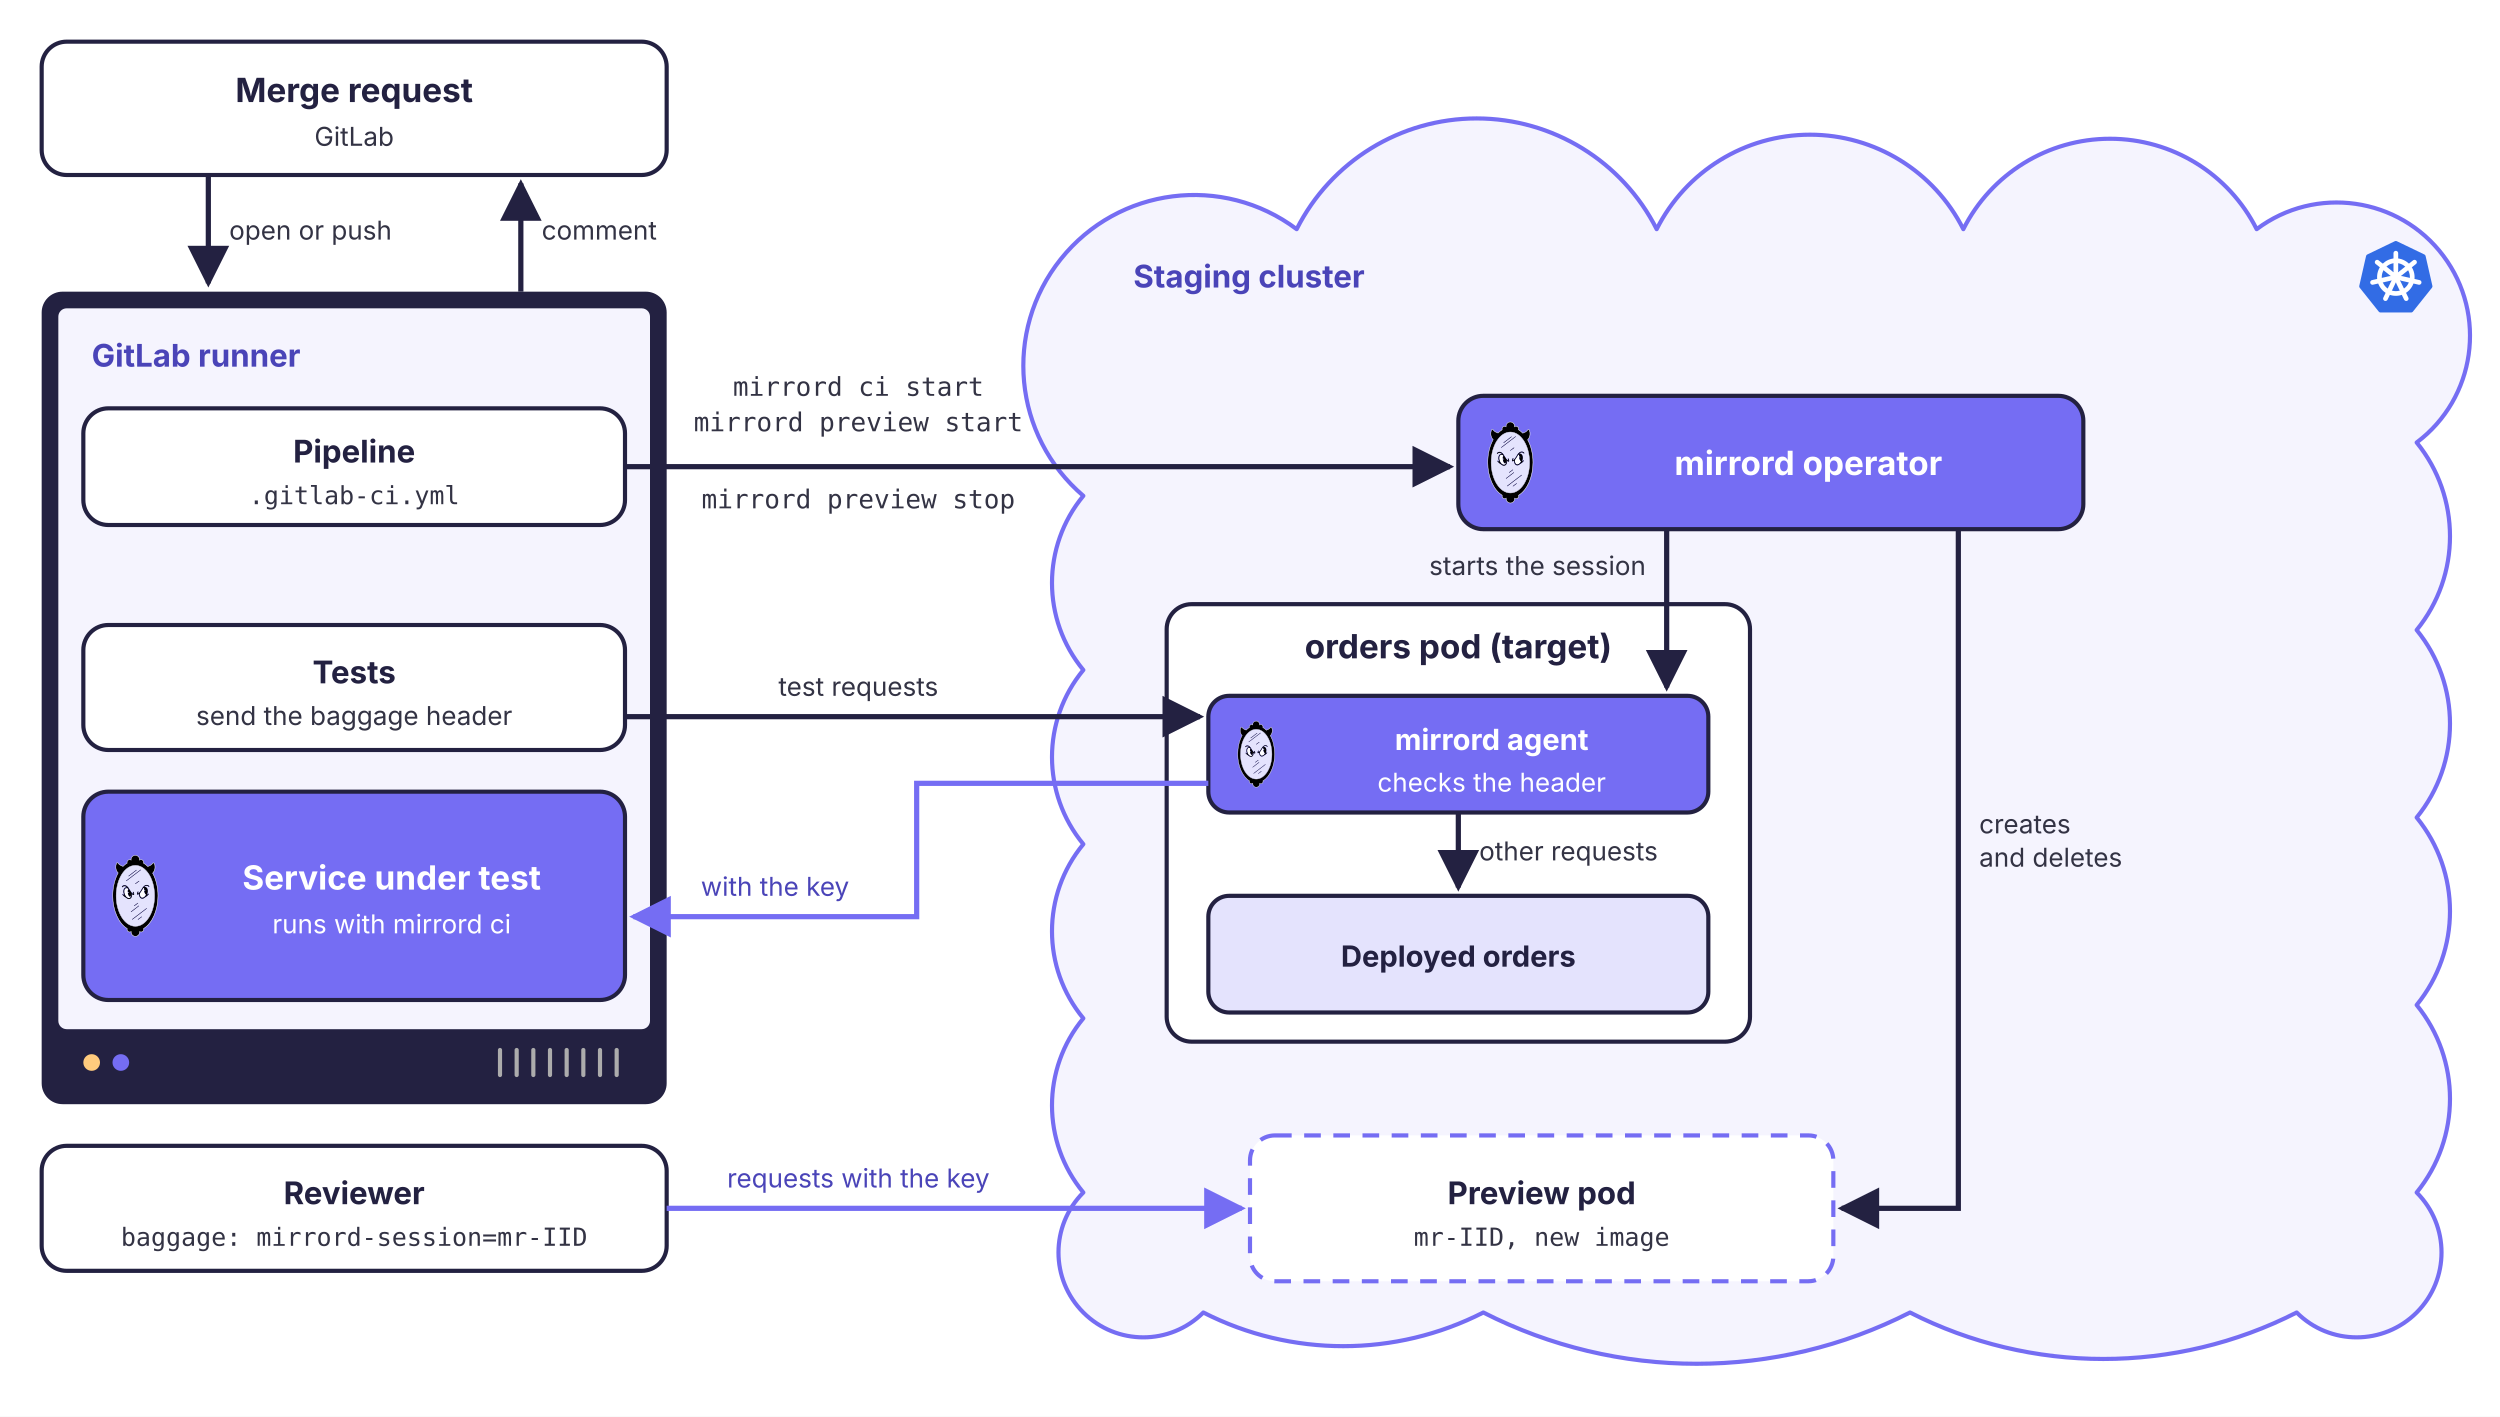
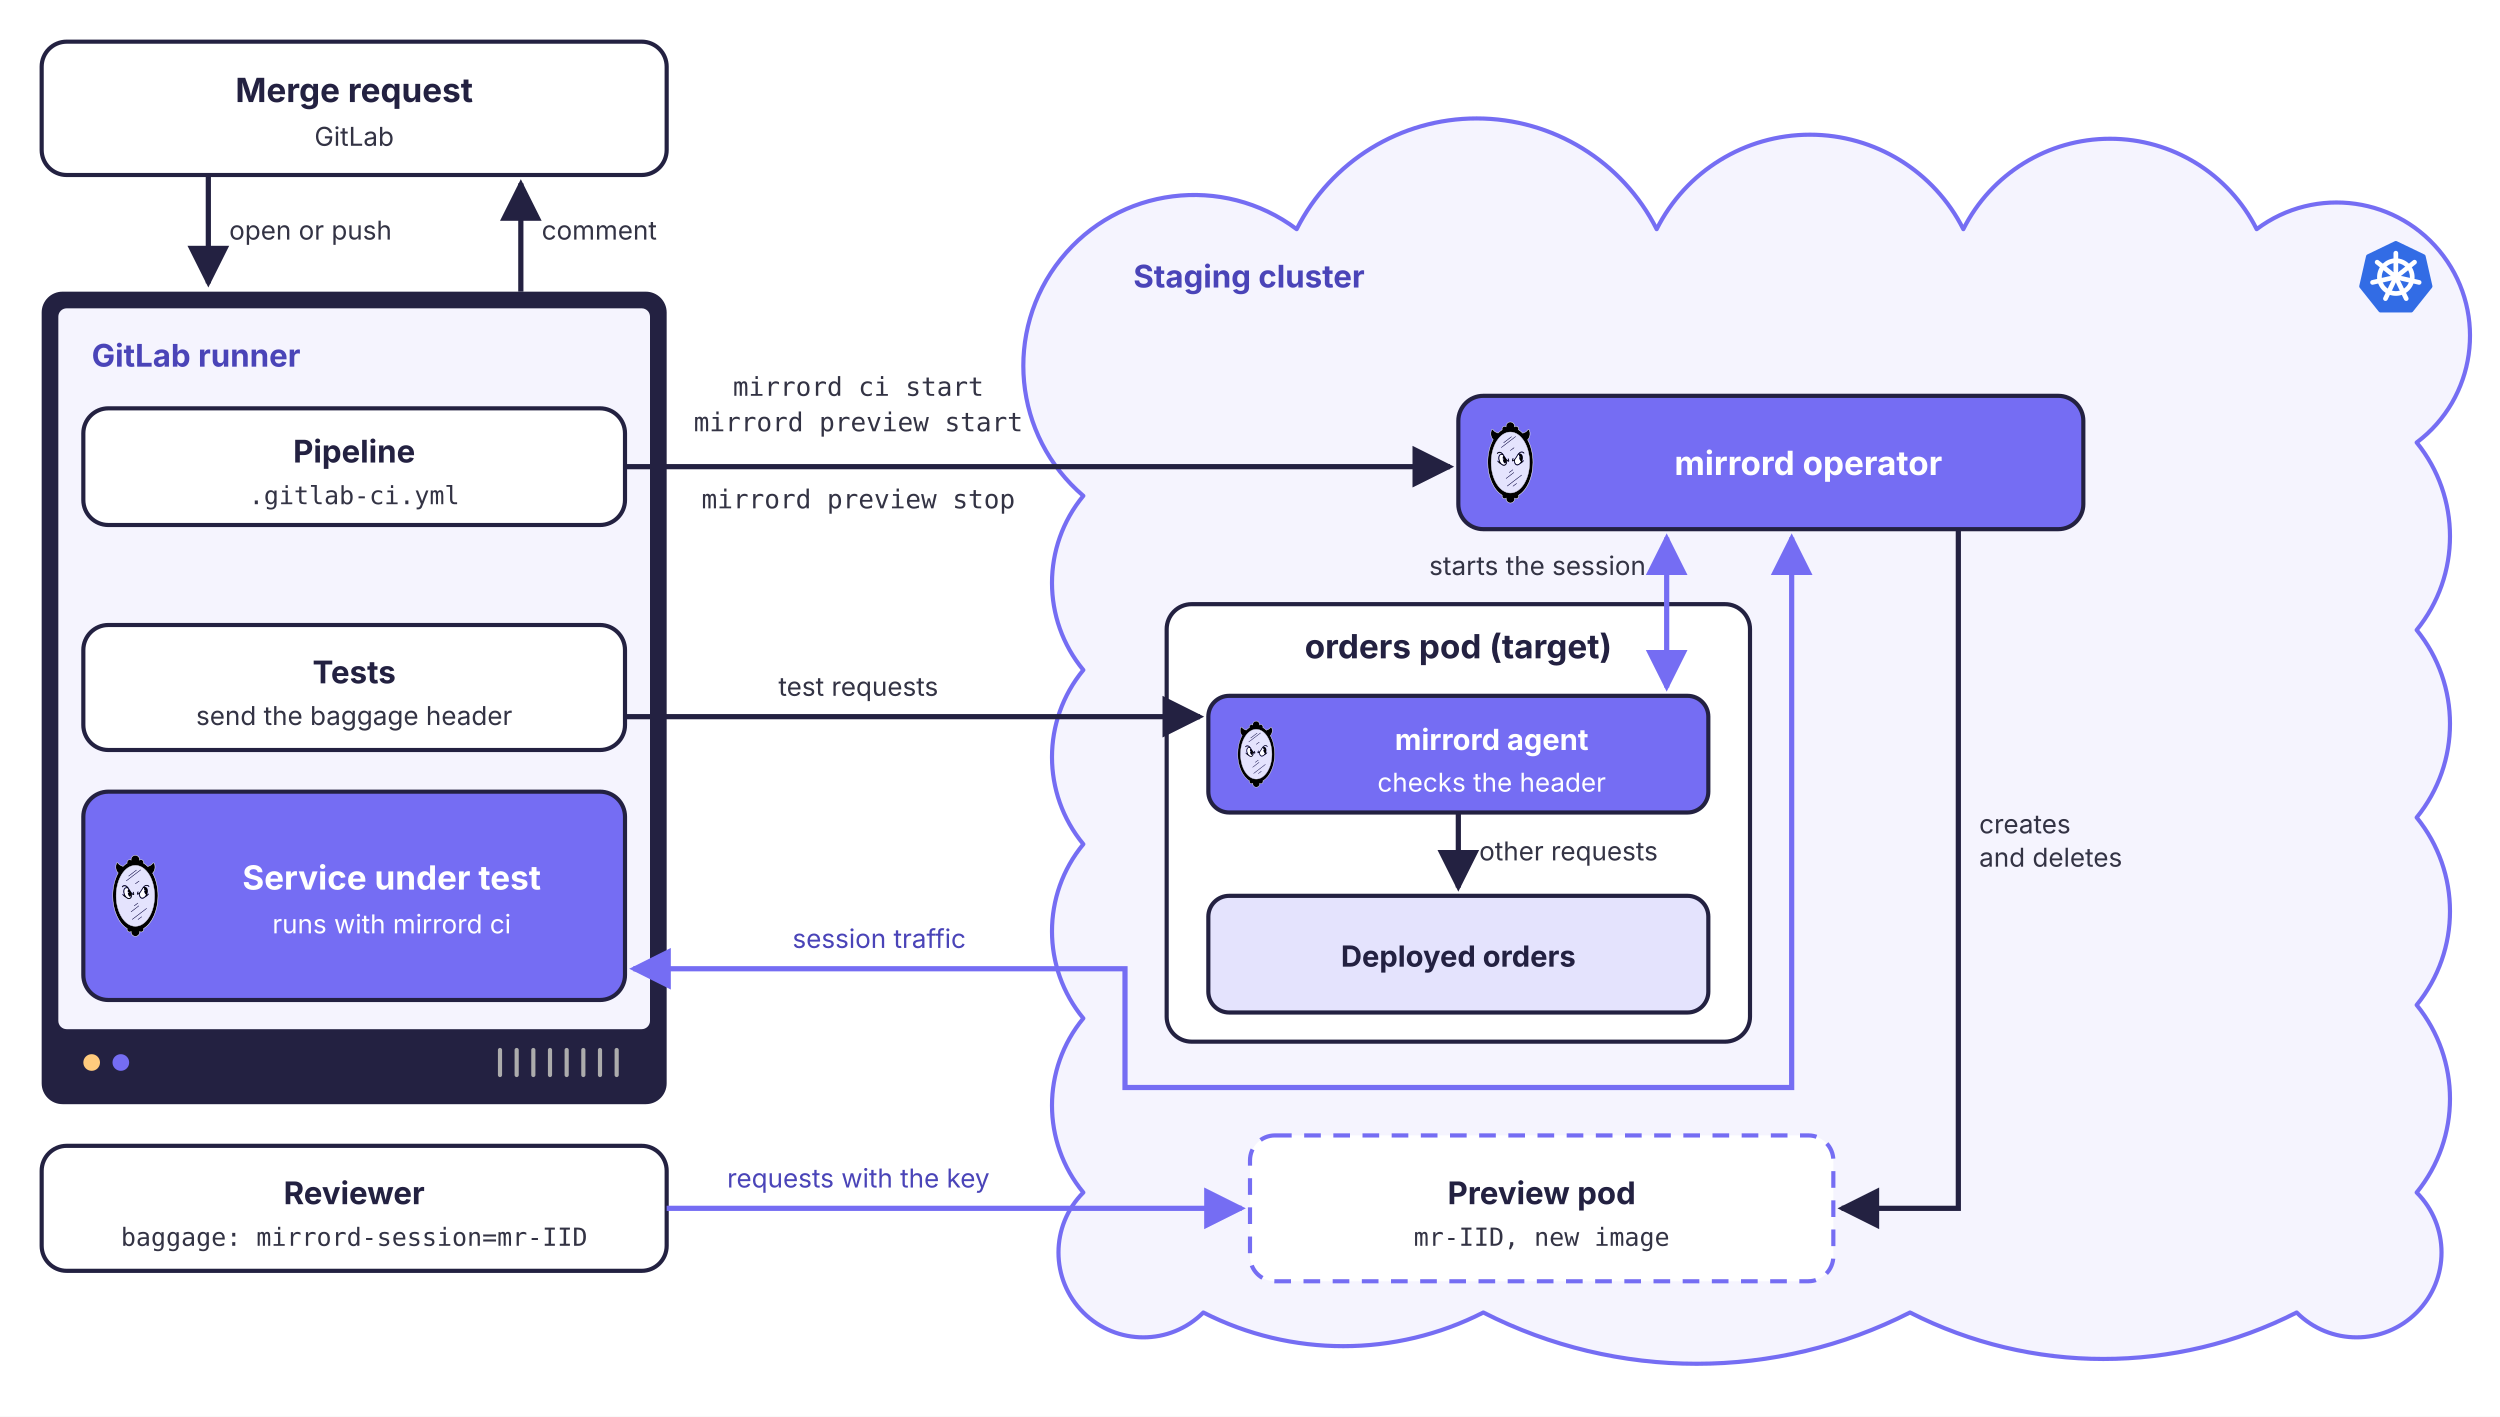
<svg xmlns="http://www.w3.org/2000/svg" viewBox="0 0 1200 680" width="1200" height="680" font-family="Inter, Helvetica, Arial, sans-serif" role="img" aria-labelledby="t d">
  <defs>
    <marker id="arrow" viewBox="0 0 10 10" refX="9" refY="5" markerWidth="8" markerHeight="8" orient="auto-start-reverse">
      <path d="M0 0 L10 5 L0 10 z" fill="#232141" />
    </marker>
    <marker id="arrow-purple" viewBox="0 0 10 10" refX="9" refY="5" markerWidth="8" markerHeight="8" orient="auto-start-reverse">
      <path d="M0 0 L10 5 L0 10 z" fill="#756DF3" />
    </marker>
    <symbol id="k8s" viewBox="0 0 32 32">
      <polygon points="16.00,1.60 27.73,7.25 30.62,19.94 22.51,30.11 9.49,30.11 1.38,19.94 4.27,7.25" fill="#326CE5" stroke="#326CE5" stroke-width="2" stroke-linejoin="round" />
      <g fill="none" stroke="#ffffff" stroke-width="2" stroke-linecap="round">
        <circle cx="16" cy="16" r="7" />
        <line x1="16.00" y1="13.40" x2="16.00" y2="5.80" />
        <line x1="18.03" y1="14.38" x2="23.97" y2="9.64" />
        <line x1="18.53" y1="16.58" x2="25.94" y2="18.27" />
        <line x1="17.13" y1="18.34" x2="20.43" y2="25.19" />
        <line x1="14.87" y1="18.34" x2="11.57" y2="25.19" />
        <line x1="13.47" y1="16.58" x2="6.06" y2="18.27" />
        <line x1="13.97" y1="14.38" x2="8.03" y2="9.64" />
      </g>
      <circle cx="16" cy="16" r="2.4" fill="#ffffff" />
    </symbol>
    <symbol id="mirrord" viewBox="97 61 391 696">
      <path fill="#ffffff" d="M255.6,387c4.1,19.1-0.9,36.1-12,40.5c-8.2,3.2-17.8,0-26.5-8.2c-0.3-0.6-0.9-0.9-1.5-1.2c0,0,0,0-0.3-0.3 c-5.5-5.6-10.5-13.2-14-22c-4.7-11.5-6.1-23.2-4.4-33.5c1.8-9.4,6.1-16.1,12.8-18.8c5.5-2.3,12.5-1.5,19.3,2.6 c1.5,2.3,2.6,4.4,3.8,6.2c-4.1,2.6-6.4,10.3-6.4,20.3l3.2,1.8l11.1,6.5l-12.5,1.5h-0.9c0.3,1.2,0.3,2.3,0.6,3.5 c3.2,17.9,12,31.1,19,29.7c6.4-1.2,9.6-14.4,7.6-30.2C255.3,386.4,255.6,386.7,255.6,387z" />
      <path fill="#ffffff" d="M384,398.4c-3.2,6.8-7.3,12.3-12,17c0,0,0,0-0.3,0c-0.6,0.3-0.9,0.9-1.2,1.2c-8.7,7.9-18.4,11.5-26.5,8.2 c-11.1-4.7-16-21.4-12-40.5c1.5-1.8,3.2-3.8,4.7-5.6c5-6.5,9-13.2,12.8-20l1.2-2.1c1.2-1.8,2-3.8,3.2-5.6c1.2-2.1,2.6-4.4,4.4-7 c3.5-2.1,6.7-3.2,9.9-3.8c-2,4.7-2.3,10.3-2.3,15.3l3.2,1.8l11.1,6.5l-12.5,1.5h-0.9c0.3,1.2,0.3,2.3,0.6,3.8 C370.5,384.6,377.5,397,384,398.4z" />
      <path fill="#E4E3FD" d="M405,391.7c-1.5-1.2-3.8-0.9-5,0.6c-3.2,4.1-7,7.9-11.1,11.5c1.2-2.3,2.6-5,3.5-7.6 c5.3-12.6,6.7-25.8,4.7-37.3c-2.3-12-8.2-20.6-16.9-24.1c-4.1-1.8-8.8-2.1-13.7-1.2c4.4-4.4,10.2-8.5,17.5-10 c8.2-1.5,16.6,1.5,20.4,7.3c1.2,1.5,3.2,2.1,5,0.9c1.5-1.2,2-3.2,0.9-4.7c-5.5-8.2-16.6-12.3-27.4-10c-11.1,2.1-19.3,9.7-24.2,15.6 c-2,2.3-3.8,5-5.5,7.3c-2,2.9-3.5,5.6-5,8.2c-1.2,2.1-2.3,3.8-3.2,5.6l-1.2,2.1c-3.8,6.5-7.6,13.2-12.3,19.1 c-5.8,7.6-11.7,12.9-18.4,16.7c0.6-5,2-9.7,4.4-14.1c0.9-1.8,0.3-3.8-1.5-4.7c-1.7-0.9-3.8-0.3-4.7,1.5c-2.9,5.6-4.7,11.5-5.3,17.6 c0,0.9-0.3,3.5,1.5,5.6c1.2,1.2,2.3,1.8,4.1,1.8c1.5,0,2.9-0.3,4.4-1.5c2.6-1.5,5.3-3.2,7.9-5.3c-1.7,18.5,5,34.1,17.5,39.3 c2.9,1.2,5.8,1.8,8.8,1.8c8.5,0,17.5-4.4,25.4-12c11.4-6.2,21.6-14.4,29.5-24.7C406.7,395.2,406.4,392.8,405,391.7z M292.1,149.1 c90.1,0,163.6,116.6,163.6,259.6s-73.5,259.6-163.6,259.6c-90.4,0-163.6-116.6-163.6-259.6S201.9,149.1,292.1,149.1z M389.5,517.3 c0.9-0.6,0.9-1.8,0.3-2.3c-0.6-0.9-1.8-0.9-2.3-0.3l-122.5,93.7c-0.9,0.6-0.9,1.8-0.3,2.3c0.3,0.3,0.9,0.6,1.5,0.6 c0.3,0,0.9,0,1.2-0.3L389.5,517.3z M346.9,589c0.9-0.6,0.9-1.8,0.3-2.3c-0.6-0.9-1.8-0.9-2.3-0.3l-31.2,23.2 c-0.9,0.6-0.9,1.8-0.3,2.3c0.3,0.6,0.9,0.9,1.5,0.9c0.3,0,0.6-0.3,0.9-0.3L346.9,589z M338.2,189.1c0.9-0.6,0.9-1.8,0.3-2.3 c-0.6-0.9-1.8-0.9-2.3-0.3l-122.5,93.4c-0.9,0.6-0.9,1.8-0.3,2.3c0.3,0.3,0.9,0.6,1.5,0.6c0.3,0,0.9,0,0.9-0.3L338.2,189.1z M324.4,284.5c0.9-0.6,0.9-1.8,0.3-2.3c-0.6-0.9-1.7-0.9-2.3-0.3l-31.2,22.9c-0.9,0.6-0.9,1.8-0.3,2.3c0.3,0.6,0.9,0.6,1.5,0.6 c0.3,0,0.6,0,0.9-0.3L324.4,284.5z M322.7,495.9c0.9-0.6,0.9-1.8,0.3-2.3c-0.6-0.9-1.8-0.9-2.3-0.3l-66.2,50.8 c-0.9,0.6-0.9,1.8-0.3,2.3c0.3,0.3,0.9,0.6,1.5,0.6c0.3,0,0.6,0,0.9-0.3L322.7,495.9z M314.8,472.4c0.9-0.6,0.9-1.8,0.3-2.3 c-0.6-0.9-1.8-0.9-2.3-0.3L281.6,493c-0.9,0.6-0.9,1.8-0.3,2.3c0.3,0.6,0.9,0.9,1.5,0.9c0.3,0,0.9-0.3,0.9-0.3L314.8,472.4z M302.3,190.5c0.9-0.6,0.9-1.8,0.3-2.3c-0.6-0.9-1.7-0.9-2.3-0.3L234,239c-0.9,0.6-0.9,1.8-0.3,2.3c0.3,0.3,0.9,0.6,1.5,0.6 c0.3,0,0.9,0,1.2-0.3L302.3,190.5z M280.1,399.6c1.8-2.1,1.5-4.7,1.5-5.6c-0.6-6.2-2.3-12.3-5-17.9c-0.9-1.8-2.9-2.3-4.7-1.5 c-1.8,0.9-2.3,2.9-1.5,4.7c2.3,4.4,3.8,9.4,4.4,14.1c-6.4-3.8-12.5-9.4-18.4-16.7c-4.7-6.2-8.8-12.9-12.3-19.1l-1.5-2.3 c-1.2-1.8-2-3.8-3.2-5.6c-1.5-2.3-2.9-5.3-5-8.2c0,0,0,0,0-0.3c-1.5-2.3-3.5-5-5.5-7.3c-5-5.9-13.1-13.2-24.2-15.6 c-10.8-2.1-21.9,2.1-27.4,10c-1.2,1.5-0.6,3.8,0.9,4.7c1.5,1.2,3.8,0.6,4.7-0.9c4.1-5.9,12.5-8.8,20.4-7.3 c7.3,1.5,13.1,5.9,17.5,10c-4.7-0.9-9.3-0.3-13.7,1.2c-8.8,3.5-14.6,12-16.9,24.1c-2,11.5-0.3,24.7,4.7,37.3 c1.2,2.6,2.3,5.3,3.5,7.6c-4.1-3.5-7.9-7.3-11.1-11.5c-1.2-1.5-3.5-1.8-5-0.6c-1.5,1.2-1.8,3.5-0.6,5c8.2,10,18.4,18.5,29.5,24.7 c7.9,7.6,16.9,11.7,25.7,11.7c2.9,0,6.1-0.6,8.8-1.8c12.5-5.3,19-20.6,17.5-39.3c2.6,2.1,5,3.8,7.9,5.3c1.5,0.9,2.9,1.2,4.4,1.2 C277.8,401.4,279.2,400.8,280.1,399.6z" />
      <path d="M439.4,215.2c29.5,54,45.5,122.4,45.5,193.8c0,123.6-49,234.9-122.8,279.2c0.6,2.1,1.2,4.4,1.2,6.8 c0,12.3-10.2,22.6-22.5,22.6c-4.4,0-8.8-1.2-12.3-3.5c0.3,1.2,0.3,2.6,0.3,3.8c0,20.3-16.3,36.7-36.5,36.7s-36.5-16.4-36.5-36.7 c0-1.2,0-2.6,0.3-3.8c-3.5,2.3-7.9,3.5-12.3,3.5c-12.3,0-22.5-10-22.5-22.6c0-2.3,0.3-4.7,1.2-6.8C148.6,643.6,99.3,532.3,99.3,409 c0-71.9,16.3-140.9,46.4-195.3c-1.5-0.9-2.3-2.1-3.5-3.2c-9.9-11.2-15.5-26.4-16.9-42.6c-0.6-11.5,0.9-23.2,5-33.8 c0.6-1.8,2.6-6.8,7.6-7.3c5.3-0.6,8.5,3.8,11.4,7.9c1.2,1.5,2.3,2.9,2.9,3.8c5.5,5.3,12.5,9.7,21.6,13.8c4.4,2.1,9,3.8,13.4,5.3 c11.1-11.2,22.8-20.6,35-27.9c-0.6-2.3-1.2-4.4-1.2-6.8c0-12.3,10.2-22.6,22.5-22.6c4.4,0,8.8,1.2,12.3,3.5c0-1.2-0.3-2.6-0.3-3.8 c0-20.3,16.3-36.7,36.5-36.7c20.1,0,36.5,16.4,36.5,36.7c0,1.2,0,2.6-0.3,3.8c3.5-2.3,7.9-3.5,12.3-3.5c12.5,0,22.5,10.3,22.5,22.6 c0,2.3-0.3,4.7-1.2,6.8c12.5,7.6,24.8,17.3,36.2,29.1c4.7-1.5,9-3.2,13.7-5.3c9-4.1,16-8.5,21.6-13.8c0.9-0.9,2-2.3,2.9-3.8 c2.9-4.1,6.1-8.5,11.4-7.9c5,0.6,7,5.6,7.6,7.3c4.1,10.6,5.5,22.3,4.7,33.8c-1.2,15.9-7,31.4-16.9,42.6 C442.3,212.6,441.1,214,439.4,215.2z M455.7,409c0-143.3-73.5-259.6-163.6-259.6c-90.4,0-163.6,116.6-163.6,259.6 c0,143,73.5,259.6,163.6,259.6C382.5,668.6,455.7,552,455.7,409z" />
      <path fill="#ffffff" d="M292.4,756.6c-21.2,0-38.5-17.4-38.5-38.7c0-0.1,0-0.2,0-0.3c-3,1.3-6.5,2-10,2c-13.5,0-24.5-11-24.5-24.6 c0-2.2,0.2-4.2,0.7-5.9c-36.1-22.2-66.8-60.3-88.9-110.2C109,528.5,97.3,469.7,97.3,409c0-71.5,16.3-140.6,45.8-194.7 c-0.6-0.5-1.1-1-1.5-1.5c-0.3-0.3-0.5-0.6-0.8-0.8l-0.1-0.1c-9.7-10.9-15.9-26.4-17.4-43.7c-0.6-12.5,1.1-24.4,5.1-34.7 c0.8-2.3,3.2-7.9,9.2-8.6c6.5-0.7,10.4,4.7,13.2,8.7c1.1,1.4,2.2,2.8,2.9,3.7c5.3,5,11.9,9.2,20.9,13.3c3.5,1.7,7.6,3.3,12.1,4.8 c10.7-10.7,21.9-19.6,33.2-26.5c-0.5-1.9-0.9-3.7-0.9-5.8c0-13.3,11.2-24.6,24.5-24.6c3.5,0,6.9,0.7,10,2c0-0.1,0-0.2,0-0.3 c0-21.3,17.3-38.7,38.5-38.7c21.2,0,38.5,17.4,38.5,38.7c0,0.1,0,0.2,0,0.3c3-1.3,6.5-2,10-2c13.5,0,24.5,11,24.5,24.6 c0,2.2-0.2,4.2-0.7,5.9c12.2,7.6,23.8,16.9,34.3,27.6c3.7-1.2,7.6-2.7,12.3-4.8c9-4.1,15.7-8.4,21-13.4c0.7-0.7,1.8-2,2.6-3.4 l0.1-0.1c2.8-4,6.7-9.5,13.2-8.8c6,0.7,8.5,6.3,9.3,8.7c4,10.4,5.7,22.4,4.8,34.5c-1.2,16.6-7.5,32.4-17.2,43.5c-0.4,1-1.3,2-2.4,3 c29,53.9,44.9,122.4,44.9,193.3c0,60.9-11.7,119.7-33.9,170.2c-22,49.9-52.6,87.9-88.6,110c0.5,1.9,0.8,3.8,0.8,5.8 c0,13.3-11.2,24.6-24.5,24.6c-3.5,0-6.9-0.7-10-2c0,0.1,0,0.2,0,0.3C330.8,739.2,313.6,756.6,292.4,756.6z M259.4,709.5l-1.2,5 c-0.2,0.9-0.2,2.3-0.2,3.3c0,19.1,15.5,34.7,34.5,34.7s34.5-15.6,34.5-34.7c0-1.1,0-2.4-0.2-3.3l-1.2-5l4.3,2.9 c3.1,2.1,7,3.2,11.1,3.2c11.1,0,20.5-9.4,20.5-20.6c0-2.1-0.5-4.2-1.1-6.2l-0.4-1.5l1.3-0.8c72.9-43.8,121.8-155.3,121.8-277.5 c0-70.8-16.1-139.3-45.3-192.8l-0.9-1.6l1.5-1c1.6-1.1,2.3-2.2,2.4-2.5l0.1-0.4l0.3-0.3c9.3-10.4,15.2-25.5,16.4-41.4 c0.9-11.6-0.7-22.9-4.5-32.9c-0.6-1.7-2.3-5.6-6-6.1c-3.8-0.4-6.3,2.6-9.5,7c-0.9,1.5-2.1,3-3.2,4.1c-5.7,5.4-12.7,9.9-22.2,14.2 c-5.4,2.4-9.7,4-13.9,5.4l-1.2,0.4l-0.9-0.9c-10.9-11.3-23-21-35.8-28.8l-1.5-0.9l0.7-1.6c0.7-1.6,1-3.5,1-6 c0-11.4-9.2-20.6-20.5-20.6c-4.1,0-8.1,1.1-11.1,3.2l-4.3,2.9l1.2-5c0.2-0.9,0.2-2.3,0.2-3.3c0-19.1-15.5-34.7-34.5-34.7 c-19,0-34.5,15.6-34.5,34.7c0,0.5,0.1,1.1,0.1,1.7c0.1,0.7,0.2,1.4,0.2,2.1v3.8l-3.1-2.1c-3.1-2.1-7-3.2-11.1-3.2 c-11.1,0-20.5,9.4-20.5,20.6c0,1.9,0.4,3.6,0.9,5.6l0.5,2.1l-1.3,0.8c-11.8,7.1-23.5,16.4-34.6,27.6l-0.9,0.9l-1.2-0.4 c-5.1-1.7-9.7-3.5-13.6-5.4c-9.5-4.3-16.5-8.8-22.1-14.2l-0.2-0.2l-0.1-0.2c-0.5-0.8-1.7-2.2-2.8-3.6l-0.1-0.1 c-3.1-4.4-5.7-7.5-9.5-7.1c-3.7,0.4-5.4,4.3-5.9,6c-3.8,9.8-5.5,21.2-4.9,33c1.5,16.4,7.3,31.1,16.4,41.3c0.3,0.3,0.6,0.6,0.9,0.9 c0.7,0.8,1.4,1.5,2.2,2l1.6,1l-0.9,1.7c-29.7,53.8-46.1,122.8-46.1,194.3c0,121.9,49.2,233.4,122.4,277.5l1.5,0.9l-0.7,1.6 c-0.7,1.6-1,3.5-1,6c0,11.4,9.2,20.6,20.5,20.6c4.1,0,8.1-1.1,11.1-3.2L259.4,709.5z M292.1,670.6c-91.3,0-165.6-117.3-165.6-261.6 s74.3-261.6,165.6-261.6c91.3,0,165.6,117.3,165.6,261.6S383.4,670.6,292.1,670.6z M292.1,151.4c-89.1,0-161.6,115.5-161.6,257.6 c0,68.8,16.9,133.5,47.7,182.3c30.6,48.5,71,75.2,113.9,75.2c89.1,0,161.6-115.5,161.6-257.6C453.7,267,381.2,151.4,292.1,151.4z" />
      <path d="M344.9,586.3c0.9-0.6,1.7-0.3,2.3,0.3c0.6,0.9,0.3,1.8-0.3,2.3l-31.2,23.2c-0.3,0.3-0.6,0.3-0.9,0.3 c-0.6,0-1.2-0.3-1.5-0.9c-0.6-0.9-0.3-1.8,0.3-2.3L344.9,586.3z" />
      <path d="M372,415.5c4.4-4.4,8.5-10.3,12-17c-6.4-1.8-13.4-13.8-16.3-29.7c-0.3-1.2-0.6-2.3-0.6-3.8h0.9l12.5-1.5l-11.1-6.5 l-3.2-1.8c0-5,0.3-10.6,2.3-15.3c-3.2,0.6-6.7,1.8-9.9,3.8c-1.8,2.3-3.2,5-4.4,7c-1.2,2.1-2.3,3.8-3.2,5.6l-1.2,2.1 c-3.8,6.5-7.9,13.5-12.8,20c-1.5,2.1-3.2,3.8-4.7,5.6c-4.1,19.1,0.9,35.8,12,40.5c8.2,3.2,17.8-0.3,26.5-8.2 C370.8,416.3,371.4,415.8,372,415.5z M410.5,326.8c1.2,1.5,0.9,3.8-0.9,4.7c-1.5,1.2-3.8,0.9-5-0.9c-4.1-5.9-12.5-8.8-20.4-7.3 c-7.3,1.5-13.1,5.9-17.5,10c4.7-0.9,9.3-0.3,13.7,1.2c8.8,3.5,14.9,12,16.9,24.1c2,11.5,0.3,24.7-4.7,37.3 c-1.2,2.6-2.3,5.3-3.5,7.6c4.1-3.5,7.9-7.3,11.1-11.5c1.2-1.5,3.5-1.8,5-0.6c1.5,1.2,1.7,3.5,0.6,5c-8.2,10.3-18.4,18.5-29.5,24.7 c-7.9,7.6-16.9,12-25.4,12c-3.2,0-6.1-0.6-8.8-1.8c-12.5-5.3-19-20.6-17.5-39.3c-2.6,2.1-5.3,3.8-7.9,5.3c-1.5,0.9-3.2,1.5-4.4,1.5 c-1.5,0-2.9-0.6-4.1-1.8c-1.7-2.1-1.5-4.7-1.5-5.6c0.6-6.2,2.3-12,5.3-17.6c0.9-1.8,2.9-2.3,4.7-1.5c1.8,0.9,2.3,2.9,1.5,4.7 c-2.3,4.4-3.8,9.4-4.4,14.1c6.4-3.8,12.5-9.4,18.4-16.7c4.7-6.2,8.8-12.6,12.3-19.1l1.2-2.1c1.2-2.1,2.3-3.8,3.2-5.6 c1.5-2.3,2.9-5.3,5-8.2c1.8-2.3,3.5-5,5.5-7.3c5-5.9,13.4-13.2,24.2-15.6C393.9,314.5,405,318.6,410.5,326.8z" />
      <path d="M324.4,284.5l-31.5,23.2c-0.3,0.3-0.6,0.3-0.9,0.3c-0.6,0-1.2-0.3-1.5-0.6c-0.6-0.9-0.3-1.8,0.3-2.3l31.2-23.2 c0.9-0.6,1.7-0.3,2.3,0.3C325.6,282.7,325.3,283.9,324.4,284.5z" />
      <path d="M312.8,469.5c0.9-0.6,1.8-0.3,2.3,0.3c0.6,0.9,0.3,1.8-0.3,2.3l-31.2,23.2c-0.3,0.3-0.6,0.3-0.9,0.3 c-0.6,0-1.2-0.3-1.5-0.9c-0.6-0.9-0.3-1.8,0.3-2.3L312.8,469.5z" />
      <path d="M387.5,514.7c0.9-0.6,1.8-0.3,2.3,0.3c0.6,0.9,0.3,1.8-0.3,2.3L267,611c-0.3,0.3-0.6,0.3-1.2,0.3c-0.6,0-1.2-0.3-1.5-0.6 c-0.6-0.9-0.6-1.8,0.3-2.3L387.5,514.7z" />
      <path d="M320.7,493c0.9-0.6,1.8-0.3,2.3,0.3c0.6,0.9,0.6,1.8-0.3,2.3l-66.2,51.1c-0.3,0.3-0.6,0.3-0.9,0.3c-0.6,0-1.2-0.3-1.5-0.6 c-0.6-0.9-0.6-1.8,0.3-2.3L320.7,493z" />
      <path d="M300.2,187.9c0.9-0.6,1.7-0.3,2.3,0.3c0.6,0.9,0.6,1.8-0.3,2.3l-65.9,51.1c-0.3,0.3-0.6,0.3-1.2,0.3 c-0.6,0-0.9-0.3-1.5-0.6c-0.6-0.9-0.3-1.8,0.3-2.3L300.2,187.9z" />
      <path d="M213.6,279.8l122.5-93.7c0.6-0.6,1.8-0.3,2.3,0.3c0.6,0.9,0.3,1.8-0.3,2.3l-122.5,93.7c-0.3,0.3-0.6,0.3-0.9,0.3 c-0.6,0-1.2-0.3-1.5-0.6C212.7,281.6,212.7,280.4,213.6,279.8z" />
      <path d="M243.9,427.5c11.1-4.4,16-21.4,12-40.5c-0.3-0.3-0.6-0.6-0.9-0.9c2,15.9-1.2,29.1-7.6,30.2c-7.3,1.5-15.8-12-19-29.7 c-0.3-1.2-0.3-2.3-0.6-3.5h0.9l12.5-1.5l-11.1-6.5l-3.2-1.8c0-10,2.3-17.6,6.4-20.3c-1.2-2.1-2.3-4.1-3.8-6.2 c-7-4.1-13.7-5-19.3-2.6c-6.4,2.6-11.1,9.4-12.8,18.8c-1.8,10-0.3,22,4.4,33.5c3.5,8.8,8.5,16.4,14,22c0,0,0.3,0,0.3,0.3 c0.6,0.3,1.2,0.9,1.5,1.2C225.9,427.2,235.8,430.7,243.9,427.5z M204.9,319.1c11.1,2.1,19.3,9.7,24.2,15.6c2,2.3,3.8,5,5.5,7.3 c0,0,0,0,0,0.3c2,2.9,3.5,5.6,5,8.2c1.2,1.8,2,3.5,3.2,5.6l1.5,2.3c3.8,6.5,7.6,12.9,12.3,19.1c5.8,7.3,11.7,12.9,18.4,16.7 c-0.6-5-2-9.7-4.4-14.1c-0.9-1.8-0.3-3.8,1.5-4.7c1.8-0.9,3.8-0.3,4.7,1.5c2.9,5.6,4.7,11.5,5,17.9c0,0.9,0.3,3.5-1.5,5.6 c-1.2,1.2-2.6,1.8-4.1,1.8c-1.5,0-2.9-0.6-4.4-1.2c-2.6-1.5-5.3-3.2-7.9-5.3c1.7,18.5-5,34.1-17.5,39.3c-2.9,1.2-5.8,1.8-8.8,1.8 c-8.5,0-17.5-4.4-25.7-11.7c-11.4-6.2-21.6-14.7-29.5-24.7c-1.2-1.5-0.9-3.8,0.6-5c1.5-1.2,3.8-0.9,5,0.6c3.2,4.1,7,7.9,11.1,11.5 c-1.2-2.3-2.6-5-3.5-7.6c-5-12.6-6.7-25.8-4.7-37.3c2-12,8.2-20.6,16.9-24.1c4.1-1.8,8.8-2.1,13.7-1.2c-4.4-4.4-10.2-8.8-17.5-10 c-8.2-1.5-16.6,1.5-20.4,7.3c-1.2,1.5-3.2,2.1-4.7,0.9c-1.5-1.2-2-3.2-0.9-4.7C183,320.9,194.1,317.1,204.9,319.1z" />
    </symbol>
  </defs>
  <rect x="0" y="0" width="1200" height="680" fill="#ffffff" />
  <rect x="20" y="20" width="300" height="64" rx="12" fill="#ffffff" stroke="#232141" stroke-width="2" />
  <text x="170.0" y="49" font-size="16" font-weight="700" fill="#232141" text-anchor="middle">Merge request</text>
  <text x="170.0" y="70" font-size="12.5" fill="#333344" text-anchor="middle">GitLab</text>
  <rect x="20" y="140" width="300" height="390" rx="10" fill="#232141" />
  <rect x="28" y="148" width="284" height="346" rx="4" fill="#F5F4FE" />
  <rect x="28" y="498" width="284" height="24" rx="4" fill="#232141" />
  <circle cx="44" cy="510" r="4" fill="#FFCB7D" />
  <circle cx="58" cy="510" r="4" fill="#756DF3" />
  <line x1="240" y1="504" x2="240" y2="516" stroke="#ACACAC" stroke-width="2" stroke-linecap="round" />
  <line x1="248" y1="504" x2="248" y2="516" stroke="#ACACAC" stroke-width="2" stroke-linecap="round" />
  <line x1="256" y1="504" x2="256" y2="516" stroke="#ACACAC" stroke-width="2" stroke-linecap="round" />
  <line x1="264" y1="504" x2="264" y2="516" stroke="#ACACAC" stroke-width="2" stroke-linecap="round" />
  <line x1="272" y1="504" x2="272" y2="516" stroke="#ACACAC" stroke-width="2" stroke-linecap="round" />
  <line x1="280" y1="504" x2="280" y2="516" stroke="#ACACAC" stroke-width="2" stroke-linecap="round" />
  <line x1="288" y1="504" x2="288" y2="516" stroke="#ACACAC" stroke-width="2" stroke-linecap="round" />
  <line x1="296" y1="504" x2="296" y2="516" stroke="#ACACAC" stroke-width="2" stroke-linecap="round" />
  <text x="44" y="176" font-size="15" font-weight="700" fill="#4a44b8">GitLab runner</text>
  <rect x="40" y="196" width="260" height="56" rx="12" fill="#ffffff" stroke="#232141" stroke-width="2" />
  <text x="170.0" y="222" font-size="15" font-weight="700" fill="#232141" text-anchor="middle">Pipeline</text>
  <text x="170.0" y="242" font-size="12" fill="#333344" text-anchor="middle" font-family="Menlo, Consolas, monospace">.gitlab-ci.yml</text>
  <rect x="40" y="300" width="260" height="60" rx="12" fill="#ffffff" stroke="#232141" stroke-width="2" />
  <text x="170.0" y="328" font-size="15" font-weight="700" fill="#232141" text-anchor="middle">Tests</text>
  <text x="170.0" y="348" font-size="12.5" fill="#333344" text-anchor="middle">send the baggage header</text>
  <rect x="40" y="380" width="260" height="100" rx="12" fill="#756DF3" stroke="#232141" stroke-width="2" />
  <use href="#mirrord" x="54" y="410" width="22" height="40" />
  <text x="188.0" y="427" font-size="16" font-weight="700" fill="#ffffff" text-anchor="middle">Service under test</text>
  <text x="188.0" y="448" font-size="12.5" fill="#ffffff" text-anchor="middle">runs with mirrord ci</text>
  <rect x="20" y="550" width="300" height="60" rx="12" fill="#ffffff" stroke="#232141" stroke-width="2" />
  <text x="170.0" y="578" font-size="15" font-weight="700" fill="#232141" text-anchor="middle">Reviewer</text>
  <text x="170.0" y="598" font-size="12" fill="#333344" text-anchor="middle" font-family="Menlo, Consolas, monospace">baggage: mirrord-session=mr-IID</text>
  <path d="M520.0 572.4 A65.6 65.6 0 0 1 520.0 488.8 A65.6 65.6 0 0 1 520.0 405.2 A65.6 65.6 0 0 1 520.0 321.6 A65.6 65.6 0 0 1 520.0 238.0 A82.0 82.0 0 0 1 622.4 110.0 A96.8 96.8 0 0 1 795.2 110.0 A82.4 82.4 0 0 1 942.4 110.0 A78.8 78.8 0 0 1 1083.2 110.0 A64.0 64.0 0 0 1 1160.0 212.4 A71.3 71.3 0 0 1 1160.0 302.4 A71.3 71.3 0 0 1 1160.0 392.4 A71.3 71.3 0 0 1 1160.0 482.4 A71.3 71.3 0 0 1 1160.0 572.4 A40.7 40.7 0 0 1 1102.4 630.0 A204.2 204.2 0 0 1 916.8 630.0 A225.3 225.3 0 0 1 712.0 630.0 A147.8 147.8 0 0 1 577.6 630.0 A40.7 40.7 0 0 1 520.0 572.4 Z" fill="#F5F4FE" stroke="#756DF3" stroke-width="2" stroke-linejoin="round" />
  <text x="544" y="138" font-size="15" font-weight="700" fill="#4a44b8">Staging cluster</text>
  <rect x="700" y="190" width="300" height="64" rx="12" fill="#756DF3" stroke="#232141" stroke-width="2" />
  <use href="#mirrord" x="714" y="202" width="22" height="40" />
  <text x="868.0" y="228" font-size="16" font-weight="700" fill="#ffffff" text-anchor="middle">mirrord operator</text>
  <rect x="560" y="290" width="280" height="210" rx="12" fill="#ffffff" stroke="#232141" stroke-width="2" />
  <text x="700" y="316" font-size="16" font-weight="700" fill="#232141" text-anchor="middle">orders pod (target)</text>
  <rect x="580" y="334" width="240" height="56" rx="10" fill="#756DF3" stroke="#232141" stroke-width="2" />
  <use href="#mirrord" x="594" y="346" width="18" height="32" />
  <text x="716.0" y="360" font-size="14" font-weight="700" fill="#ffffff" text-anchor="middle">mirrord agent</text>
  <text x="716.0" y="380" font-size="12.5" fill="#ffffff" text-anchor="middle">checks the header</text>
  <rect x="580" y="430" width="240" height="56" rx="10" fill="#E4E3FD" stroke="#232141" stroke-width="2" />
  <text x="700.0" y="464" font-size="14" font-weight="700" fill="#232141" text-anchor="middle">Deployed orders</text>
  <rect x="600" y="545" width="280" height="70" rx="12" fill="#ffffff" stroke="#756DF3" stroke-width="2" stroke-dasharray="8 6" />
  <text x="740.0" y="578" font-size="15" font-weight="700" fill="#232141" text-anchor="middle">Preview pod</text>
  <text x="740.0" y="598" font-size="12" fill="#333344" text-anchor="middle" font-family="Menlo, Consolas, monospace">mr-IID, new image</text>
  <line x1="100" y1="84" x2="100" y2="136" stroke="#232141" stroke-width="2.5" marker-end="url(#arrow)" />
  <text x="110" y="115" font-size="12.5" fill="#333344" text-anchor="start">open or push</text>
  <line x1="250" y1="140" x2="250" y2="88" stroke="#232141" stroke-width="2.5" marker-end="url(#arrow)" />
  <text x="260" y="115" font-size="12.5" fill="#333344" text-anchor="start">comment</text>
  <line x1="300" y1="224" x2="696" y2="224" stroke="#232141" stroke-width="2.5" marker-end="url(#arrow)" />
  <text x="412" y="190" font-size="12.5" fill="#333344" text-anchor="middle" font-family="Menlo, Consolas, monospace">mirrord ci start</text>
  <text x="412" y="207" font-size="12.5" fill="#333344" text-anchor="middle" font-family="Menlo, Consolas, monospace">mirrord preview start</text>
  <text x="412" y="244" font-size="12.5" fill="#333344" text-anchor="middle" font-family="Menlo, Consolas, monospace">mirrord preview stop</text>
-   <line x1="800" y1="254" x2="800" y2="330" stroke="#232141" stroke-width="2.5" marker-end="url(#arrow)" />
+   <line x1="800" y1="258" x2="800" y2="330" stroke="#756DF3" stroke-width="2.5" marker-start="url(#arrow-purple)" marker-end="url(#arrow-purple)" />
  <text x="790" y="276" font-size="12.5" fill="#333344" text-anchor="end">starts the session</text>
  <line x1="300" y1="344" x2="576" y2="344" stroke="#232141" stroke-width="2.5" marker-end="url(#arrow)" />
  <text x="412" y="334" font-size="12.5" fill="#333344" text-anchor="middle">test requests</text>
-   <polyline points="580,376 440,376 440,440 304,440" fill="none" stroke="#756DF3" stroke-width="2.5" marker-end="url(#arrow-purple)" />
-   <text x="372" y="430" font-size="12.5" fill="#4a44b8" text-anchor="middle">with the key</text>
+   <polyline points="304,465 540,465 540,522 860,522 860,258" fill="none" stroke="#756DF3" stroke-width="2.5" marker-start="url(#arrow-purple)" marker-end="url(#arrow-purple)" />
+   <text x="422" y="455" font-size="12.5" fill="#4a44b8" text-anchor="middle">session traffic</text>
  <line x1="700" y1="390" x2="700" y2="426" stroke="#232141" stroke-width="2.5" marker-end="url(#arrow)" />
  <text x="710" y="413" font-size="12.5" fill="#333344" text-anchor="start">other requests</text>
  <polyline points="940,254 940,580 884,580" fill="none" stroke="#232141" stroke-width="2.5" marker-end="url(#arrow)" />
  <text x="950" y="400" font-size="12.5" fill="#333344" text-anchor="start">creates</text>
  <text x="950" y="416" font-size="12.5" fill="#333344" text-anchor="start">and deletes</text>
  <line x1="320" y1="580" x2="596" y2="580" stroke="#756DF3" stroke-width="2.5" marker-end="url(#arrow-purple)" />
  <text x="412" y="570" font-size="12.5" fill="#4a44b8" text-anchor="middle">requests with the key</text>
  <use href="#k8s" x="1132" y="115" width="36" height="36" />
</svg>
